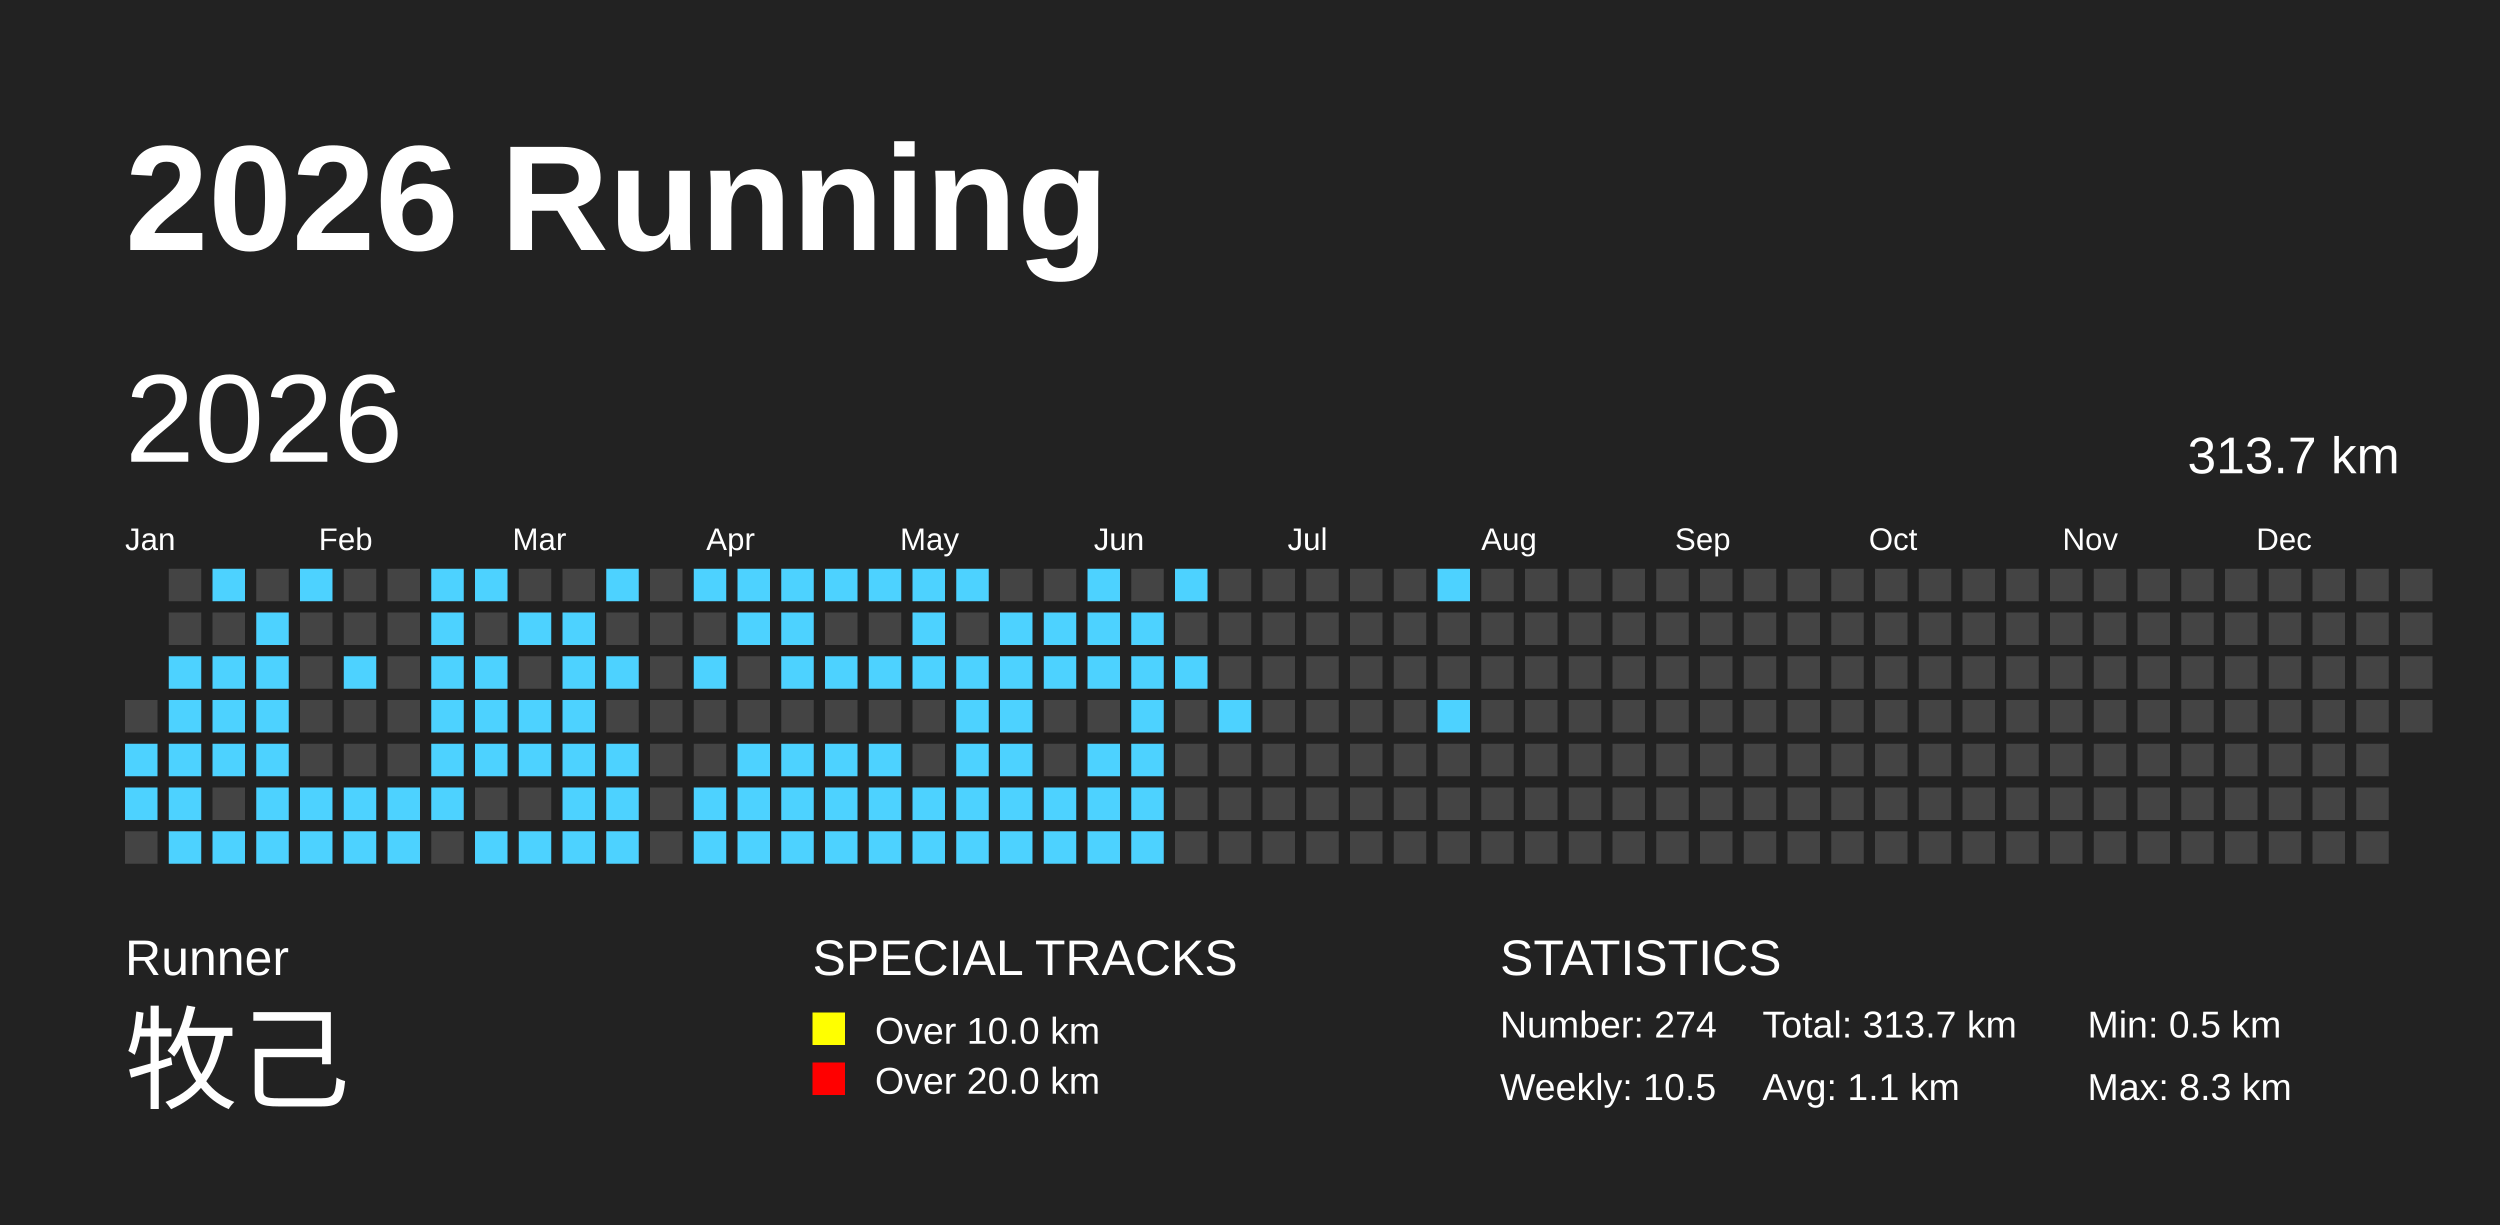
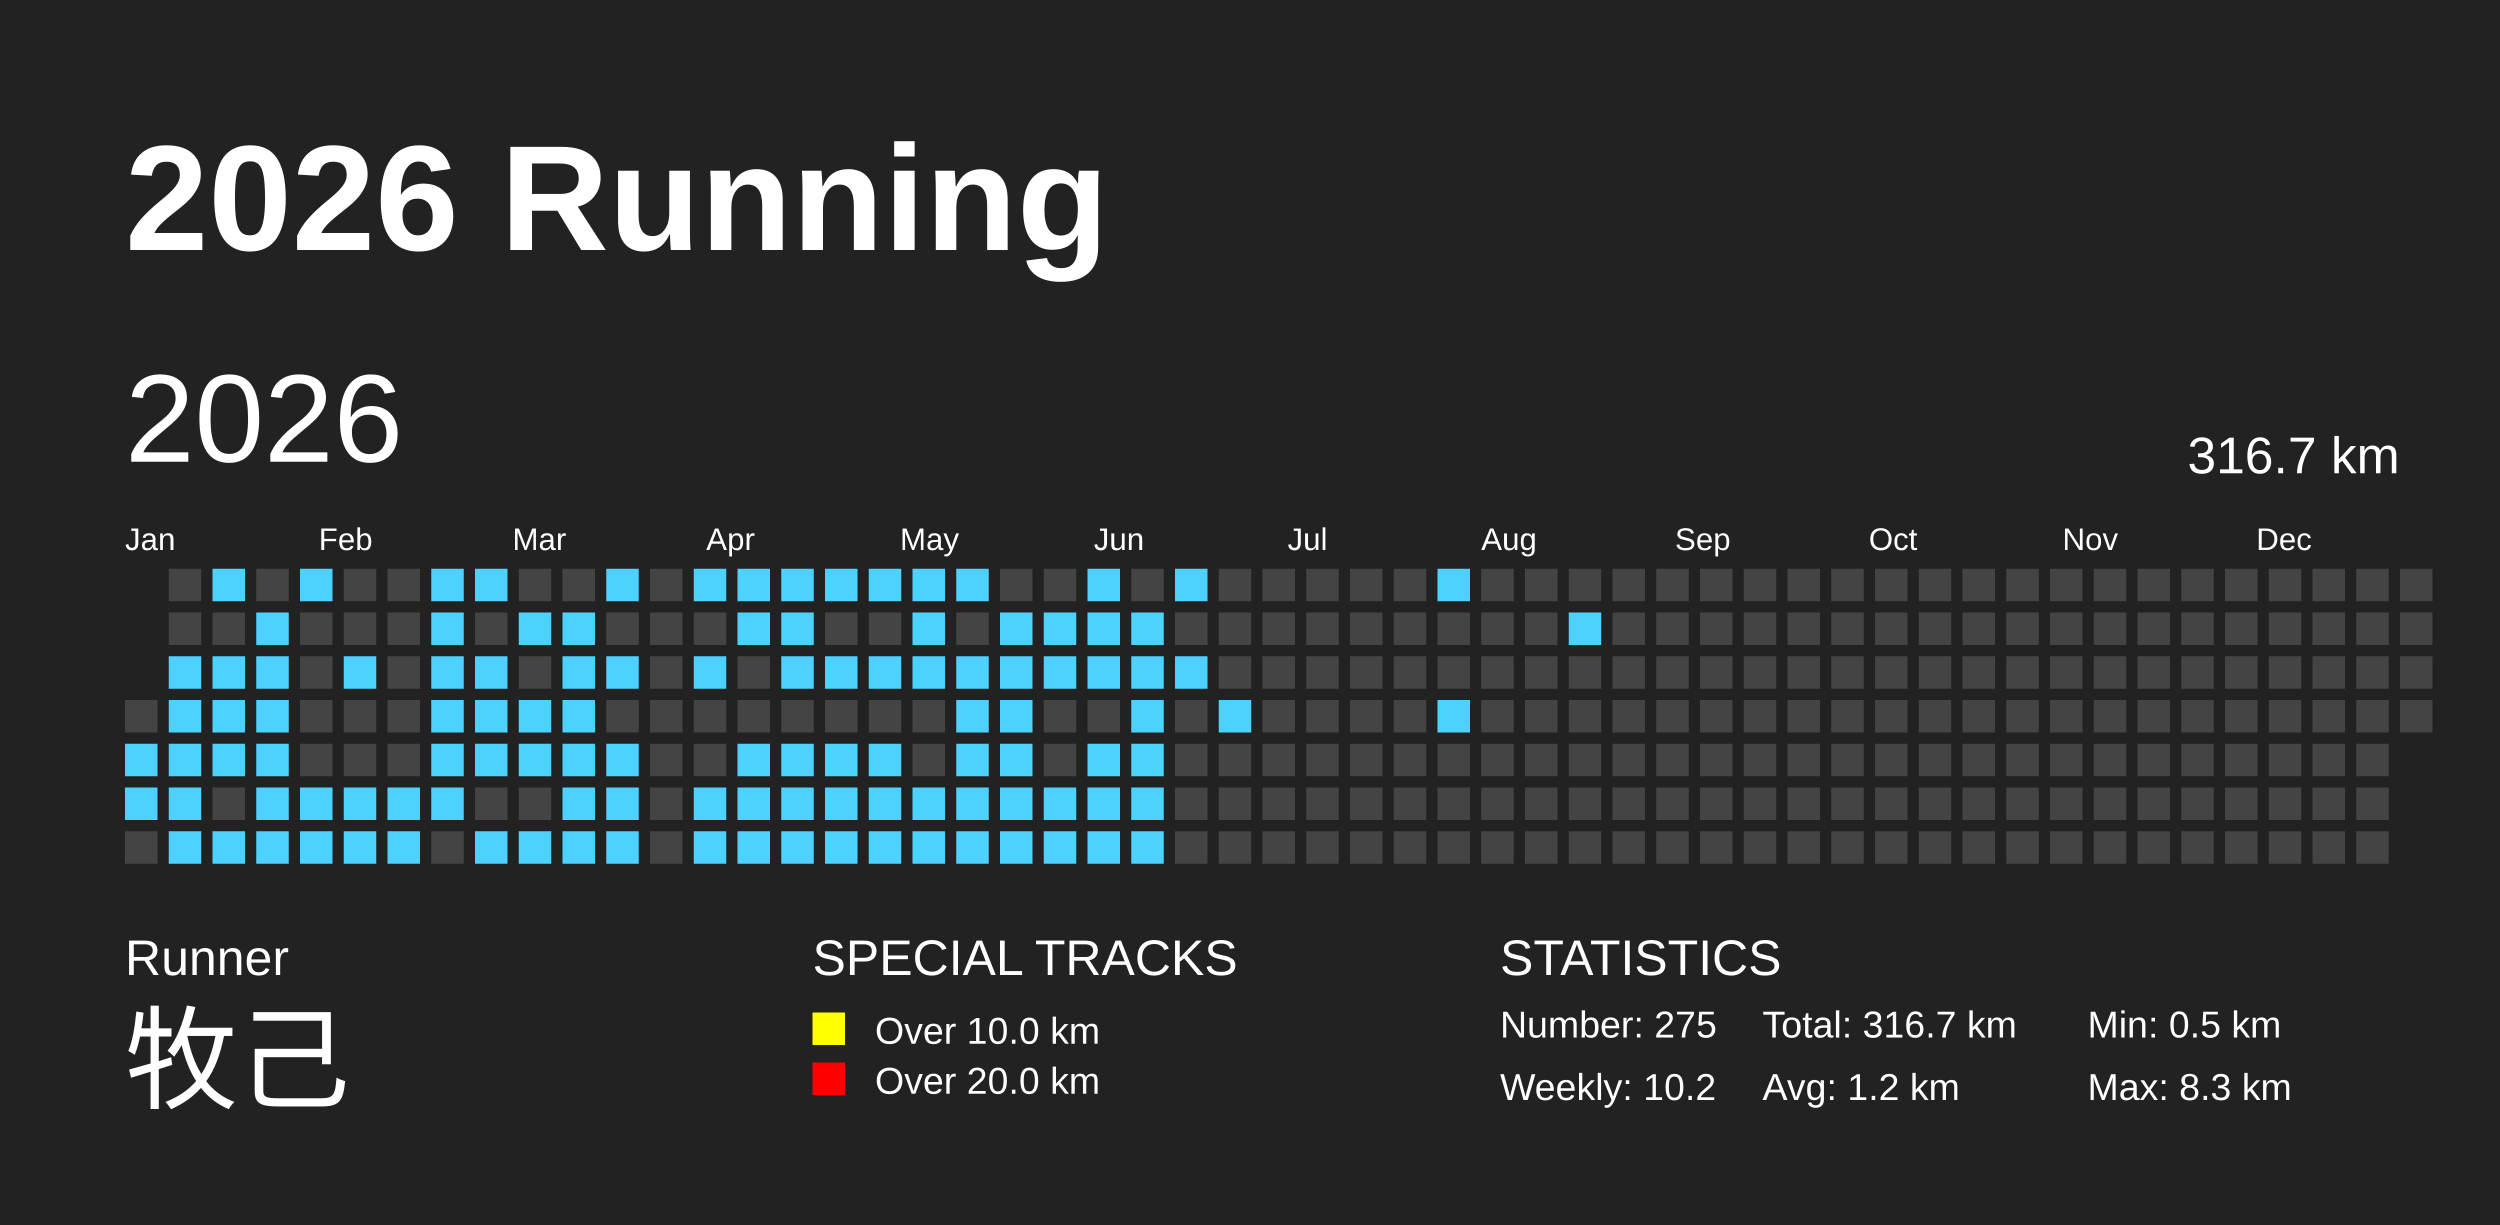
<svg xmlns="http://www.w3.org/2000/svg" baseProfile="full" height="98mm" version="1.1" viewBox="0,0,200,98" width="200mm">
  <defs />
  <rect fill="#222222" height="98" width="200" x="0" y="0" />
  <text fill="#FFFFFF" style="font-size:12px; font-family:Arial; font-weight:bold;" x="10" y="20">2026 Running</text>
  <text fill="#FFFFFF" style="font-size:4px; font-family:Arial" x="10" y="78">Runner</text>
  <text fill="#FFFFFF" style="font-size:9px; font-family:Arial" x="10" y="88">牧己</text>
  <text fill="#FFFFFF" style="font-size:4px; font-family:Arial" x="65" y="78">SPECIAL TRACKS</text>
  <rect fill="yellow" height="2.6" width="2.6" x="65" y="81" />
  <text fill="#FFFFFF" style="font-size:3px; font-family:Arial" x="70" y="83.5">Over 10.0 km</text>
  <rect fill="red" height="2.6" width="2.6" x="65" y="85" />
  <text fill="#FFFFFF" style="font-size:3px; font-family:Arial" x="70" y="87.5">Over 20.0 km</text>
  <text fill="#FFFFFF" style="font-size:4px; font-family:Arial" x="120" y="78">STATISTICS</text>
-   <text fill="#FFFFFF" style="font-size:3px; font-family:Arial" x="120" y="83">Number: 274</text>
-   <text fill="#FFFFFF" style="font-size:3px; font-family:Arial" x="120" y="88">Weekly: 10.5</text>
-   <text fill="#FFFFFF" style="font-size:3px; font-family:Arial" x="141" y="83">Total: 313.7 km</text>
-   <text fill="#FFFFFF" style="font-size:3px; font-family:Arial" x="141" y="88">Avg: 1.1 km</text>
+   <text fill="#FFFFFF" style="font-size:3px; font-family:Arial" x="120" y="83">Number: 275</text>
+   <text fill="#FFFFFF" style="font-size:3px; font-family:Arial" x="120" y="88">Weekly: 10.2</text>
+   <text fill="#FFFFFF" style="font-size:3px; font-family:Arial" x="141" y="83">Total: 316.7 km</text>
+   <text fill="#FFFFFF" style="font-size:3px; font-family:Arial" x="141" y="88">Avg: 1.2 km</text>
  <text fill="#FFFFFF" style="font-size:3px; font-family:Arial" x="167" y="83">Min: 0.5 km</text>
  <text fill="#FFFFFF" style="font-size:3px; font-family:Arial" x="167" y="88">Max: 8.3 km</text>
  <text dominant-baseline="hanging" fill="#FFFFFF" style="font-size:10.0px; font-family:Arial;" x="10" y="30">2026</text>
-   <text dominant-baseline="hanging" fill="#FFFFFF" style="font-size:4.125px; font-family:Arial;" x="175" y="35">313.7 km</text>
+   <text dominant-baseline="hanging" fill="#FFFFFF" style="font-size:4.125px; font-family:Arial;" x="175" y="35">316.7 km</text>
  <text fill="#FFFFFF" style="font-size:2.5px; font-family:Arial" x="10.0" y="44">Jan</text>
  <text fill="#FFFFFF" style="font-size:2.5px; font-family:Arial" x="25.5" y="44">Feb</text>
  <text fill="#FFFFFF" style="font-size:2.5px; font-family:Arial" x="41.0" y="44">Mar</text>
  <text fill="#FFFFFF" style="font-size:2.5px; font-family:Arial" x="56.5" y="44">Apr</text>
  <text fill="#FFFFFF" style="font-size:2.5px; font-family:Arial" x="72.0" y="44">May</text>
  <text fill="#FFFFFF" style="font-size:2.5px; font-family:Arial" x="87.5" y="44">Jun</text>
  <text fill="#FFFFFF" style="font-size:2.5px; font-family:Arial" x="103.0" y="44">Jul</text>
  <text fill="#FFFFFF" style="font-size:2.5px; font-family:Arial" x="118.5" y="44">Aug</text>
  <text fill="#FFFFFF" style="font-size:2.5px; font-family:Arial" x="134.0" y="44">Sep</text>
  <text fill="#FFFFFF" style="font-size:2.5px; font-family:Arial" x="149.5" y="44">Oct</text>
  <text fill="#FFFFFF" style="font-size:2.5px; font-family:Arial" x="165.0" y="44">Nov</text>
  <text fill="#FFFFFF" style="font-size:2.5px; font-family:Arial" x="180.5" y="44">Dec</text>
  <rect fill="#444444" height="2.6" width="2.6" x="10.0" y="56.0" />
  <rect fill="#4DD2FF" height="2.6" width="2.6" x="10.0" y="59.5" />
  <rect fill="#4DD2FF" height="2.6" width="2.6" x="10.0" y="63.0" />
  <rect fill="#444444" height="2.6" width="2.6" x="10.0" y="66.5" />
  <rect fill="#444444" height="2.6" width="2.6" x="13.5" y="45.5" />
  <rect fill="#444444" height="2.6" width="2.6" x="13.5" y="49.0" />
  <rect fill="#4DD2FF" height="2.6" width="2.6" x="13.5" y="52.5" />
  <rect fill="#4DD2FF" height="2.6" width="2.6" x="13.5" y="56.0" />
  <rect fill="#4DD2FF" height="2.6" width="2.6" x="13.5" y="59.5" />
  <rect fill="#4DD2FF" height="2.6" width="2.6" x="13.5" y="63.0" />
  <rect fill="#4DD2FF" height="2.6" width="2.6" x="13.5" y="66.5" />
  <rect fill="#4DD2FF" height="2.6" width="2.6" x="17.0" y="45.5" />
  <rect fill="#444444" height="2.6" width="2.6" x="17.0" y="49.0" />
  <rect fill="#4DD2FF" height="2.6" width="2.6" x="17.0" y="52.5" />
  <rect fill="#4DD2FF" height="2.6" width="2.6" x="17.0" y="56.0" />
  <rect fill="#4DD2FF" height="2.6" width="2.6" x="17.0" y="59.5" />
  <rect fill="#444444" height="2.6" width="2.6" x="17.0" y="63.0" />
  <rect fill="#4DD2FF" height="2.6" width="2.6" x="17.0" y="66.5" />
  <rect fill="#444444" height="2.6" width="2.6" x="20.5" y="45.5" />
  <rect fill="#4DD2FF" height="2.6" width="2.6" x="20.5" y="49.0" />
  <rect fill="#4DD2FF" height="2.6" width="2.6" x="20.5" y="52.5" />
  <rect fill="#4DD2FF" height="2.6" width="2.6" x="20.5" y="56.0" />
  <rect fill="#4DD2FF" height="2.6" width="2.6" x="20.5" y="59.5" />
  <rect fill="#4DD2FF" height="2.6" width="2.6" x="20.5" y="63.0" />
  <rect fill="#4DD2FF" height="2.6" width="2.6" x="20.5" y="66.5" />
  <rect fill="#4DD2FF" height="2.6" width="2.6" x="24.0" y="45.5" />
  <rect fill="#444444" height="2.6" width="2.6" x="24.0" y="49.0" />
  <rect fill="#444444" height="2.6" width="2.6" x="24.0" y="52.5" />
  <rect fill="#444444" height="2.6" width="2.6" x="24.0" y="56.0" />
  <rect fill="#444444" height="2.6" width="2.6" x="24.0" y="59.5" />
  <rect fill="#4DD2FF" height="2.6" width="2.6" x="24.0" y="63.0" />
  <rect fill="#4DD2FF" height="2.6" width="2.6" x="24.0" y="66.5" />
  <rect fill="#444444" height="2.6" width="2.6" x="27.5" y="45.5" />
  <rect fill="#444444" height="2.6" width="2.6" x="27.5" y="49.0" />
  <rect fill="#4DD2FF" height="2.6" width="2.6" x="27.5" y="52.5" />
  <rect fill="#444444" height="2.6" width="2.6" x="27.5" y="56.0" />
  <rect fill="#444444" height="2.6" width="2.6" x="27.5" y="59.5" />
  <rect fill="#4DD2FF" height="2.6" width="2.6" x="27.5" y="63.0" />
  <rect fill="#4DD2FF" height="2.6" width="2.6" x="27.5" y="66.5" />
  <rect fill="#444444" height="2.6" width="2.6" x="31.0" y="45.5" />
  <rect fill="#444444" height="2.6" width="2.6" x="31.0" y="49.0" />
  <rect fill="#444444" height="2.6" width="2.6" x="31.0" y="52.5" />
  <rect fill="#444444" height="2.6" width="2.6" x="31.0" y="56.0" />
  <rect fill="#444444" height="2.6" width="2.6" x="31.0" y="59.5" />
  <rect fill="#4DD2FF" height="2.6" width="2.6" x="31.0" y="63.0" />
  <rect fill="#4DD2FF" height="2.6" width="2.6" x="31.0" y="66.5" />
  <rect fill="#4DD2FF" height="2.6" width="2.6" x="34.5" y="45.5" />
  <rect fill="#4DD2FF" height="2.6" width="2.6" x="34.5" y="49.0" />
  <rect fill="#4DD2FF" height="2.6" width="2.6" x="34.5" y="52.5" />
  <rect fill="#4DD2FF" height="2.6" width="2.6" x="34.5" y="56.0" />
  <rect fill="#4DD2FF" height="2.6" width="2.6" x="34.5" y="59.5" />
  <rect fill="#4DD2FF" height="2.6" width="2.6" x="34.5" y="63.0" />
  <rect fill="#444444" height="2.6" width="2.6" x="34.5" y="66.5" />
  <rect fill="#4DD2FF" height="2.6" width="2.6" x="38.0" y="45.5" />
  <rect fill="#444444" height="2.6" width="2.6" x="38.0" y="49.0" />
  <rect fill="#4DD2FF" height="2.6" width="2.6" x="38.0" y="52.5" />
  <rect fill="#4DD2FF" height="2.6" width="2.6" x="38.0" y="56.0" />
  <rect fill="#4DD2FF" height="2.6" width="2.6" x="38.0" y="59.5" />
  <rect fill="#444444" height="2.6" width="2.6" x="38.0" y="63.0" />
  <rect fill="#4DD2FF" height="2.6" width="2.6" x="38.0" y="66.5" />
  <rect fill="#444444" height="2.6" width="2.6" x="41.5" y="45.5" />
  <rect fill="#4DD2FF" height="2.6" width="2.6" x="41.5" y="49.0" />
  <rect fill="#444444" height="2.6" width="2.6" x="41.5" y="52.5" />
  <rect fill="#4DD2FF" height="2.6" width="2.6" x="41.5" y="56.0" />
  <rect fill="#4DD2FF" height="2.6" width="2.6" x="41.5" y="59.5" />
  <rect fill="#444444" height="2.6" width="2.6" x="41.5" y="63.0" />
  <rect fill="#4DD2FF" height="2.6" width="2.6" x="41.5" y="66.5" />
  <rect fill="#444444" height="2.6" width="2.6" x="45.0" y="45.5" />
  <rect fill="#4DD2FF" height="2.6" width="2.6" x="45.0" y="49.0" />
  <rect fill="#4DD2FF" height="2.6" width="2.6" x="45.0" y="52.5" />
  <rect fill="#4DD2FF" height="2.6" width="2.6" x="45.0" y="56.0" />
  <rect fill="#4DD2FF" height="2.6" width="2.6" x="45.0" y="59.5" />
  <rect fill="#4DD2FF" height="2.6" width="2.6" x="45.0" y="63.0" />
  <rect fill="#4DD2FF" height="2.6" width="2.6" x="45.0" y="66.5" />
  <rect fill="#4DD2FF" height="2.6" width="2.6" x="48.5" y="45.5" />
  <rect fill="#444444" height="2.6" width="2.6" x="48.5" y="49.0" />
  <rect fill="#4DD2FF" height="2.6" width="2.6" x="48.5" y="52.5" />
  <rect fill="#444444" height="2.6" width="2.6" x="48.5" y="56.0" />
  <rect fill="#4DD2FF" height="2.6" width="2.6" x="48.5" y="59.5" />
  <rect fill="#4DD2FF" height="2.6" width="2.6" x="48.5" y="63.0" />
  <rect fill="#4DD2FF" height="2.6" width="2.6" x="48.5" y="66.5" />
  <rect fill="#444444" height="2.6" width="2.6" x="52.0" y="45.5" />
  <rect fill="#444444" height="2.6" width="2.6" x="52.0" y="49.0" />
  <rect fill="#444444" height="2.6" width="2.6" x="52.0" y="52.5" />
  <rect fill="#444444" height="2.6" width="2.6" x="52.0" y="56.0" />
  <rect fill="#444444" height="2.6" width="2.6" x="52.0" y="59.5" />
  <rect fill="#444444" height="2.6" width="2.6" x="52.0" y="63.0" />
  <rect fill="#444444" height="2.6" width="2.6" x="52.0" y="66.5" />
  <rect fill="#4DD2FF" height="2.6" width="2.6" x="55.5" y="45.5" />
  <rect fill="#444444" height="2.6" width="2.6" x="55.5" y="49.0" />
  <rect fill="#4DD2FF" height="2.6" width="2.6" x="55.5" y="52.5" />
  <rect fill="#444444" height="2.6" width="2.6" x="55.5" y="56.0" />
  <rect fill="#444444" height="2.6" width="2.6" x="55.5" y="59.5" />
  <rect fill="#4DD2FF" height="2.6" width="2.6" x="55.5" y="63.0" />
  <rect fill="#4DD2FF" height="2.6" width="2.6" x="55.5" y="66.5" />
  <rect fill="#4DD2FF" height="2.6" width="2.6" x="59.0" y="45.5" />
  <rect fill="#4DD2FF" height="2.6" width="2.6" x="59.0" y="49.0" />
  <rect fill="#444444" height="2.6" width="2.6" x="59.0" y="52.5" />
  <rect fill="#444444" height="2.6" width="2.6" x="59.0" y="56.0" />
  <rect fill="#4DD2FF" height="2.6" width="2.6" x="59.0" y="59.5" />
  <rect fill="#4DD2FF" height="2.6" width="2.6" x="59.0" y="63.0" />
  <rect fill="#4DD2FF" height="2.6" width="2.6" x="59.0" y="66.5" />
  <rect fill="#4DD2FF" height="2.6" width="2.6" x="62.5" y="45.5" />
  <rect fill="#4DD2FF" height="2.6" width="2.6" x="62.5" y="49.0" />
  <rect fill="#4DD2FF" height="2.6" width="2.6" x="62.5" y="52.5" />
  <rect fill="#444444" height="2.6" width="2.6" x="62.5" y="56.0" />
  <rect fill="#4DD2FF" height="2.6" width="2.6" x="62.5" y="59.5" />
  <rect fill="#4DD2FF" height="2.6" width="2.6" x="62.5" y="63.0" />
  <rect fill="#4DD2FF" height="2.6" width="2.6" x="62.5" y="66.5" />
  <rect fill="#4DD2FF" height="2.6" width="2.6" x="66.0" y="45.5" />
  <rect fill="#444444" height="2.6" width="2.6" x="66.0" y="49.0" />
  <rect fill="#4DD2FF" height="2.6" width="2.6" x="66.0" y="52.5" />
  <rect fill="#444444" height="2.6" width="2.6" x="66.0" y="56.0" />
  <rect fill="#4DD2FF" height="2.6" width="2.6" x="66.0" y="59.5" />
  <rect fill="#4DD2FF" height="2.6" width="2.6" x="66.0" y="63.0" />
  <rect fill="#4DD2FF" height="2.6" width="2.6" x="66.0" y="66.5" />
  <rect fill="#4DD2FF" height="2.6" width="2.6" x="69.5" y="45.5" />
  <rect fill="#444444" height="2.6" width="2.6" x="69.5" y="49.0" />
  <rect fill="#4DD2FF" height="2.6" width="2.6" x="69.5" y="52.5" />
  <rect fill="#444444" height="2.6" width="2.6" x="69.5" y="56.0" />
  <rect fill="#4DD2FF" height="2.6" width="2.6" x="69.5" y="59.5" />
  <rect fill="#4DD2FF" height="2.6" width="2.6" x="69.5" y="63.0" />
  <rect fill="#4DD2FF" height="2.6" width="2.6" x="69.5" y="66.5" />
  <rect fill="#4DD2FF" height="2.6" width="2.6" x="73.0" y="45.5" />
  <rect fill="#4DD2FF" height="2.6" width="2.6" x="73.0" y="49.0" />
  <rect fill="#4DD2FF" height="2.6" width="2.6" x="73.0" y="52.5" />
  <rect fill="#444444" height="2.6" width="2.6" x="73.0" y="56.0" />
  <rect fill="#444444" height="2.6" width="2.6" x="73.0" y="59.5" />
  <rect fill="#4DD2FF" height="2.6" width="2.6" x="73.0" y="63.0" />
  <rect fill="#4DD2FF" height="2.6" width="2.6" x="73.0" y="66.5" />
  <rect fill="#4DD2FF" height="2.6" width="2.6" x="76.5" y="45.5" />
  <rect fill="#444444" height="2.6" width="2.6" x="76.5" y="49.0" />
  <rect fill="#4DD2FF" height="2.6" width="2.6" x="76.5" y="52.5" />
  <rect fill="#4DD2FF" height="2.6" width="2.6" x="76.5" y="56.0" />
  <rect fill="#4DD2FF" height="2.6" width="2.6" x="76.5" y="59.5" />
  <rect fill="#4DD2FF" height="2.6" width="2.6" x="76.5" y="63.0" />
  <rect fill="#4DD2FF" height="2.6" width="2.6" x="76.5" y="66.5" />
  <rect fill="#444444" height="2.6" width="2.6" x="80.0" y="45.5" />
  <rect fill="#4DD2FF" height="2.6" width="2.6" x="80.0" y="49.0" />
  <rect fill="#4DD2FF" height="2.6" width="2.6" x="80.0" y="52.5" />
  <rect fill="#4DD2FF" height="2.6" width="2.6" x="80.0" y="56.0" />
  <rect fill="#4DD2FF" height="2.6" width="2.6" x="80.0" y="59.5" />
  <rect fill="#4DD2FF" height="2.6" width="2.6" x="80.0" y="63.0" />
  <rect fill="#4DD2FF" height="2.6" width="2.6" x="80.0" y="66.5" />
  <rect fill="#444444" height="2.6" width="2.6" x="83.5" y="45.5" />
  <rect fill="#4DD2FF" height="2.6" width="2.6" x="83.5" y="49.0" />
  <rect fill="#4DD2FF" height="2.6" width="2.6" x="83.5" y="52.5" />
  <rect fill="#444444" height="2.6" width="2.6" x="83.5" y="56.0" />
  <rect fill="#444444" height="2.6" width="2.6" x="83.5" y="59.5" />
  <rect fill="#4DD2FF" height="2.6" width="2.6" x="83.5" y="63.0" />
  <rect fill="#4DD2FF" height="2.6" width="2.6" x="83.5" y="66.5" />
  <rect fill="#4DD2FF" height="2.6" width="2.6" x="87.0" y="45.5" />
  <rect fill="#4DD2FF" height="2.6" width="2.6" x="87.0" y="49.0" />
  <rect fill="#4DD2FF" height="2.6" width="2.6" x="87.0" y="52.5" />
  <rect fill="#444444" height="2.6" width="2.6" x="87.0" y="56.0" />
  <rect fill="#4DD2FF" height="2.6" width="2.6" x="87.0" y="59.5" />
  <rect fill="#4DD2FF" height="2.6" width="2.6" x="87.0" y="63.0" />
  <rect fill="#4DD2FF" height="2.6" width="2.6" x="87.0" y="66.5" />
  <rect fill="#444444" height="2.6" width="2.6" x="90.5" y="45.5" />
  <rect fill="#4DD2FF" height="2.6" width="2.6" x="90.5" y="49.0" />
  <rect fill="#4DD2FF" height="2.6" width="2.6" x="90.5" y="52.5" />
  <rect fill="#4DD2FF" height="2.6" width="2.6" x="90.5" y="56.0" />
  <rect fill="#4DD2FF" height="2.6" width="2.6" x="90.5" y="59.5" />
  <rect fill="#4DD2FF" height="2.6" width="2.6" x="90.5" y="63.0" />
  <rect fill="#4DD2FF" height="2.6" width="2.6" x="90.5" y="66.5" />
  <rect fill="#4DD2FF" height="2.6" width="2.6" x="94.0" y="45.5" />
  <rect fill="#444444" height="2.6" width="2.6" x="94.0" y="49.0" />
  <rect fill="#4DD2FF" height="2.6" width="2.6" x="94.0" y="52.5" />
  <rect fill="#444444" height="2.6" width="2.6" x="94.0" y="56.0" />
  <rect fill="#444444" height="2.6" width="2.6" x="94.0" y="59.5" />
  <rect fill="#444444" height="2.6" width="2.6" x="94.0" y="63.0" />
  <rect fill="#444444" height="2.6" width="2.6" x="94.0" y="66.5" />
  <rect fill="#444444" height="2.6" width="2.6" x="97.5" y="45.5" />
  <rect fill="#444444" height="2.6" width="2.6" x="97.5" y="49.0" />
  <rect fill="#444444" height="2.6" width="2.6" x="97.5" y="52.5" />
  <rect fill="#4DD2FF" height="2.6" width="2.6" x="97.5" y="56.0" />
  <rect fill="#444444" height="2.6" width="2.6" x="97.5" y="59.5" />
  <rect fill="#444444" height="2.6" width="2.6" x="97.5" y="63.0" />
  <rect fill="#444444" height="2.6" width="2.6" x="97.5" y="66.5" />
  <rect fill="#444444" height="2.6" width="2.6" x="101.0" y="45.5" />
  <rect fill="#444444" height="2.6" width="2.6" x="101.0" y="49.0" />
  <rect fill="#444444" height="2.6" width="2.6" x="101.0" y="52.5" />
  <rect fill="#444444" height="2.6" width="2.6" x="101.0" y="56.0" />
  <rect fill="#444444" height="2.6" width="2.6" x="101.0" y="59.5" />
  <rect fill="#444444" height="2.6" width="2.6" x="101.0" y="63.0" />
  <rect fill="#444444" height="2.6" width="2.6" x="101.0" y="66.5" />
  <rect fill="#444444" height="2.6" width="2.6" x="104.5" y="45.5" />
  <rect fill="#444444" height="2.6" width="2.6" x="104.5" y="49.0" />
  <rect fill="#444444" height="2.6" width="2.6" x="104.5" y="52.5" />
  <rect fill="#444444" height="2.6" width="2.6" x="104.5" y="56.0" />
  <rect fill="#444444" height="2.6" width="2.6" x="104.5" y="59.5" />
  <rect fill="#444444" height="2.6" width="2.6" x="104.5" y="63.0" />
  <rect fill="#444444" height="2.6" width="2.6" x="104.5" y="66.5" />
  <rect fill="#444444" height="2.6" width="2.6" x="108.0" y="45.5" />
  <rect fill="#444444" height="2.6" width="2.6" x="108.0" y="49.0" />
  <rect fill="#444444" height="2.6" width="2.6" x="108.0" y="52.5" />
  <rect fill="#444444" height="2.6" width="2.6" x="108.0" y="56.0" />
  <rect fill="#444444" height="2.6" width="2.6" x="108.0" y="59.5" />
  <rect fill="#444444" height="2.6" width="2.6" x="108.0" y="63.0" />
  <rect fill="#444444" height="2.6" width="2.6" x="108.0" y="66.5" />
  <rect fill="#444444" height="2.6" width="2.6" x="111.5" y="45.5" />
  <rect fill="#444444" height="2.6" width="2.6" x="111.5" y="49.0" />
  <rect fill="#444444" height="2.6" width="2.6" x="111.5" y="52.5" />
  <rect fill="#444444" height="2.6" width="2.6" x="111.5" y="56.0" />
  <rect fill="#444444" height="2.6" width="2.6" x="111.5" y="59.5" />
  <rect fill="#444444" height="2.6" width="2.6" x="111.5" y="63.0" />
  <rect fill="#444444" height="2.6" width="2.6" x="111.5" y="66.5" />
  <rect fill="#4DD2FF" height="2.6" width="2.6" x="115.0" y="45.5" />
  <rect fill="#444444" height="2.6" width="2.6" x="115.0" y="49.0" />
  <rect fill="#444444" height="2.6" width="2.6" x="115.0" y="52.5" />
  <rect fill="#4DD2FF" height="2.6" width="2.6" x="115.0" y="56.0" />
  <rect fill="#444444" height="2.6" width="2.6" x="115.0" y="59.5" />
  <rect fill="#444444" height="2.6" width="2.6" x="115.0" y="63.0" />
  <rect fill="#444444" height="2.6" width="2.6" x="115.0" y="66.5" />
  <rect fill="#444444" height="2.6" width="2.6" x="118.5" y="45.5" />
  <rect fill="#444444" height="2.6" width="2.6" x="118.5" y="49.0" />
  <rect fill="#444444" height="2.6" width="2.6" x="118.5" y="52.5" />
  <rect fill="#444444" height="2.6" width="2.6" x="118.5" y="56.0" />
  <rect fill="#444444" height="2.6" width="2.6" x="118.5" y="59.5" />
  <rect fill="#444444" height="2.6" width="2.6" x="118.5" y="63.0" />
  <rect fill="#444444" height="2.6" width="2.6" x="118.5" y="66.5" />
  <rect fill="#444444" height="2.6" width="2.6" x="122.0" y="45.5" />
  <rect fill="#444444" height="2.6" width="2.6" x="122.0" y="49.0" />
  <rect fill="#444444" height="2.6" width="2.6" x="122.0" y="52.5" />
  <rect fill="#444444" height="2.6" width="2.6" x="122.0" y="56.0" />
  <rect fill="#444444" height="2.6" width="2.6" x="122.0" y="59.5" />
  <rect fill="#444444" height="2.6" width="2.6" x="122.0" y="63.0" />
  <rect fill="#444444" height="2.6" width="2.6" x="122.0" y="66.5" />
  <rect fill="#444444" height="2.6" width="2.6" x="125.5" y="45.5" />
-   <rect fill="#444444" height="2.6" width="2.6" x="125.5" y="49.0" />
+   <rect fill="#4DD2FF" height="2.6" width="2.6" x="125.5" y="49.0" />
  <rect fill="#444444" height="2.6" width="2.6" x="125.5" y="52.5" />
  <rect fill="#444444" height="2.6" width="2.6" x="125.5" y="56.0" />
  <rect fill="#444444" height="2.6" width="2.6" x="125.5" y="59.5" />
  <rect fill="#444444" height="2.6" width="2.6" x="125.5" y="63.0" />
  <rect fill="#444444" height="2.6" width="2.6" x="125.5" y="66.5" />
  <rect fill="#444444" height="2.6" width="2.6" x="129.0" y="45.5" />
  <rect fill="#444444" height="2.6" width="2.6" x="129.0" y="49.0" />
  <rect fill="#444444" height="2.6" width="2.6" x="129.0" y="52.5" />
  <rect fill="#444444" height="2.6" width="2.6" x="129.0" y="56.0" />
  <rect fill="#444444" height="2.6" width="2.6" x="129.0" y="59.5" />
  <rect fill="#444444" height="2.6" width="2.6" x="129.0" y="63.0" />
  <rect fill="#444444" height="2.6" width="2.6" x="129.0" y="66.5" />
  <rect fill="#444444" height="2.6" width="2.6" x="132.5" y="45.5" />
  <rect fill="#444444" height="2.6" width="2.6" x="132.5" y="49.0" />
  <rect fill="#444444" height="2.6" width="2.6" x="132.5" y="52.5" />
  <rect fill="#444444" height="2.6" width="2.6" x="132.5" y="56.0" />
  <rect fill="#444444" height="2.6" width="2.6" x="132.5" y="59.5" />
  <rect fill="#444444" height="2.6" width="2.6" x="132.5" y="63.0" />
  <rect fill="#444444" height="2.6" width="2.6" x="132.5" y="66.5" />
  <rect fill="#444444" height="2.6" width="2.6" x="136.0" y="45.5" />
  <rect fill="#444444" height="2.6" width="2.6" x="136.0" y="49.0" />
  <rect fill="#444444" height="2.6" width="2.6" x="136.0" y="52.5" />
  <rect fill="#444444" height="2.6" width="2.6" x="136.0" y="56.0" />
  <rect fill="#444444" height="2.6" width="2.6" x="136.0" y="59.5" />
  <rect fill="#444444" height="2.6" width="2.6" x="136.0" y="63.0" />
  <rect fill="#444444" height="2.6" width="2.6" x="136.0" y="66.5" />
  <rect fill="#444444" height="2.6" width="2.6" x="139.5" y="45.5" />
  <rect fill="#444444" height="2.6" width="2.6" x="139.5" y="49.0" />
  <rect fill="#444444" height="2.6" width="2.6" x="139.5" y="52.5" />
  <rect fill="#444444" height="2.6" width="2.6" x="139.5" y="56.0" />
  <rect fill="#444444" height="2.6" width="2.6" x="139.5" y="59.5" />
  <rect fill="#444444" height="2.6" width="2.6" x="139.5" y="63.0" />
  <rect fill="#444444" height="2.6" width="2.6" x="139.5" y="66.5" />
  <rect fill="#444444" height="2.6" width="2.6" x="143.0" y="45.5" />
  <rect fill="#444444" height="2.6" width="2.6" x="143.0" y="49.0" />
  <rect fill="#444444" height="2.6" width="2.6" x="143.0" y="52.5" />
  <rect fill="#444444" height="2.6" width="2.6" x="143.0" y="56.0" />
  <rect fill="#444444" height="2.6" width="2.6" x="143.0" y="59.5" />
  <rect fill="#444444" height="2.6" width="2.6" x="143.0" y="63.0" />
  <rect fill="#444444" height="2.6" width="2.6" x="143.0" y="66.5" />
  <rect fill="#444444" height="2.6" width="2.6" x="146.5" y="45.5" />
  <rect fill="#444444" height="2.6" width="2.6" x="146.5" y="49.0" />
  <rect fill="#444444" height="2.6" width="2.6" x="146.5" y="52.5" />
  <rect fill="#444444" height="2.6" width="2.6" x="146.5" y="56.0" />
  <rect fill="#444444" height="2.6" width="2.6" x="146.5" y="59.5" />
  <rect fill="#444444" height="2.6" width="2.6" x="146.5" y="63.0" />
  <rect fill="#444444" height="2.6" width="2.6" x="146.5" y="66.5" />
  <rect fill="#444444" height="2.6" width="2.6" x="150.0" y="45.5" />
  <rect fill="#444444" height="2.6" width="2.6" x="150.0" y="49.0" />
  <rect fill="#444444" height="2.6" width="2.6" x="150.0" y="52.5" />
  <rect fill="#444444" height="2.6" width="2.6" x="150.0" y="56.0" />
  <rect fill="#444444" height="2.6" width="2.6" x="150.0" y="59.5" />
  <rect fill="#444444" height="2.6" width="2.6" x="150.0" y="63.0" />
  <rect fill="#444444" height="2.6" width="2.6" x="150.0" y="66.5" />
  <rect fill="#444444" height="2.6" width="2.6" x="153.5" y="45.5" />
  <rect fill="#444444" height="2.6" width="2.6" x="153.5" y="49.0" />
  <rect fill="#444444" height="2.6" width="2.6" x="153.5" y="52.5" />
  <rect fill="#444444" height="2.6" width="2.6" x="153.5" y="56.0" />
  <rect fill="#444444" height="2.6" width="2.6" x="153.5" y="59.5" />
  <rect fill="#444444" height="2.6" width="2.6" x="153.5" y="63.0" />
  <rect fill="#444444" height="2.6" width="2.6" x="153.5" y="66.5" />
  <rect fill="#444444" height="2.6" width="2.6" x="157.0" y="45.5" />
  <rect fill="#444444" height="2.6" width="2.6" x="157.0" y="49.0" />
  <rect fill="#444444" height="2.6" width="2.6" x="157.0" y="52.5" />
  <rect fill="#444444" height="2.6" width="2.6" x="157.0" y="56.0" />
  <rect fill="#444444" height="2.6" width="2.6" x="157.0" y="59.5" />
  <rect fill="#444444" height="2.6" width="2.6" x="157.0" y="63.0" />
  <rect fill="#444444" height="2.6" width="2.6" x="157.0" y="66.5" />
  <rect fill="#444444" height="2.6" width="2.6" x="160.5" y="45.5" />
  <rect fill="#444444" height="2.6" width="2.6" x="160.5" y="49.0" />
  <rect fill="#444444" height="2.6" width="2.6" x="160.5" y="52.5" />
  <rect fill="#444444" height="2.6" width="2.6" x="160.5" y="56.0" />
  <rect fill="#444444" height="2.6" width="2.6" x="160.5" y="59.5" />
  <rect fill="#444444" height="2.6" width="2.6" x="160.5" y="63.0" />
  <rect fill="#444444" height="2.6" width="2.6" x="160.5" y="66.5" />
  <rect fill="#444444" height="2.6" width="2.6" x="164.0" y="45.5" />
  <rect fill="#444444" height="2.6" width="2.6" x="164.0" y="49.0" />
  <rect fill="#444444" height="2.6" width="2.6" x="164.0" y="52.5" />
  <rect fill="#444444" height="2.6" width="2.6" x="164.0" y="56.0" />
  <rect fill="#444444" height="2.6" width="2.6" x="164.0" y="59.5" />
  <rect fill="#444444" height="2.6" width="2.6" x="164.0" y="63.0" />
  <rect fill="#444444" height="2.6" width="2.6" x="164.0" y="66.5" />
  <rect fill="#444444" height="2.6" width="2.6" x="167.5" y="45.5" />
  <rect fill="#444444" height="2.6" width="2.6" x="167.5" y="49.0" />
  <rect fill="#444444" height="2.6" width="2.6" x="167.5" y="52.5" />
  <rect fill="#444444" height="2.6" width="2.6" x="167.5" y="56.0" />
  <rect fill="#444444" height="2.6" width="2.6" x="167.5" y="59.5" />
  <rect fill="#444444" height="2.6" width="2.6" x="167.5" y="63.0" />
  <rect fill="#444444" height="2.6" width="2.6" x="167.5" y="66.5" />
  <rect fill="#444444" height="2.6" width="2.6" x="171.0" y="45.5" />
  <rect fill="#444444" height="2.6" width="2.6" x="171.0" y="49.0" />
  <rect fill="#444444" height="2.6" width="2.6" x="171.0" y="52.5" />
  <rect fill="#444444" height="2.6" width="2.6" x="171.0" y="56.0" />
  <rect fill="#444444" height="2.6" width="2.6" x="171.0" y="59.5" />
  <rect fill="#444444" height="2.6" width="2.6" x="171.0" y="63.0" />
  <rect fill="#444444" height="2.6" width="2.6" x="171.0" y="66.5" />
  <rect fill="#444444" height="2.6" width="2.6" x="174.5" y="45.5" />
  <rect fill="#444444" height="2.6" width="2.6" x="174.5" y="49.0" />
  <rect fill="#444444" height="2.6" width="2.6" x="174.5" y="52.5" />
  <rect fill="#444444" height="2.6" width="2.6" x="174.5" y="56.0" />
  <rect fill="#444444" height="2.6" width="2.6" x="174.5" y="59.5" />
  <rect fill="#444444" height="2.6" width="2.6" x="174.5" y="63.0" />
  <rect fill="#444444" height="2.6" width="2.6" x="174.5" y="66.5" />
  <rect fill="#444444" height="2.6" width="2.6" x="178.0" y="45.5" />
  <rect fill="#444444" height="2.6" width="2.6" x="178.0" y="49.0" />
  <rect fill="#444444" height="2.6" width="2.6" x="178.0" y="52.5" />
  <rect fill="#444444" height="2.6" width="2.6" x="178.0" y="56.0" />
  <rect fill="#444444" height="2.6" width="2.6" x="178.0" y="59.5" />
  <rect fill="#444444" height="2.6" width="2.6" x="178.0" y="63.0" />
  <rect fill="#444444" height="2.6" width="2.6" x="178.0" y="66.5" />
  <rect fill="#444444" height="2.6" width="2.6" x="181.5" y="45.5" />
  <rect fill="#444444" height="2.6" width="2.6" x="181.5" y="49.0" />
  <rect fill="#444444" height="2.6" width="2.6" x="181.5" y="52.5" />
  <rect fill="#444444" height="2.6" width="2.6" x="181.5" y="56.0" />
  <rect fill="#444444" height="2.6" width="2.6" x="181.5" y="59.5" />
  <rect fill="#444444" height="2.6" width="2.6" x="181.5" y="63.0" />
  <rect fill="#444444" height="2.6" width="2.6" x="181.5" y="66.5" />
  <rect fill="#444444" height="2.6" width="2.6" x="185.0" y="45.5" />
  <rect fill="#444444" height="2.6" width="2.6" x="185.0" y="49.0" />
  <rect fill="#444444" height="2.6" width="2.6" x="185.0" y="52.5" />
  <rect fill="#444444" height="2.6" width="2.6" x="185.0" y="56.0" />
  <rect fill="#444444" height="2.6" width="2.6" x="185.0" y="59.5" />
  <rect fill="#444444" height="2.6" width="2.6" x="185.0" y="63.0" />
  <rect fill="#444444" height="2.6" width="2.6" x="185.0" y="66.5" />
  <rect fill="#444444" height="2.6" width="2.6" x="188.5" y="45.5" />
  <rect fill="#444444" height="2.6" width="2.6" x="188.5" y="49.0" />
  <rect fill="#444444" height="2.6" width="2.6" x="188.5" y="52.5" />
  <rect fill="#444444" height="2.6" width="2.6" x="188.5" y="56.0" />
  <rect fill="#444444" height="2.6" width="2.6" x="188.5" y="59.5" />
  <rect fill="#444444" height="2.6" width="2.6" x="188.5" y="63.0" />
  <rect fill="#444444" height="2.6" width="2.6" x="188.5" y="66.5" />
  <rect fill="#444444" height="2.6" width="2.6" x="192.0" y="45.5" />
  <rect fill="#444444" height="2.6" width="2.6" x="192.0" y="49.0" />
  <rect fill="#444444" height="2.6" width="2.6" x="192.0" y="52.5" />
  <rect fill="#444444" height="2.6" width="2.6" x="192.0" y="56.0" />
</svg>
